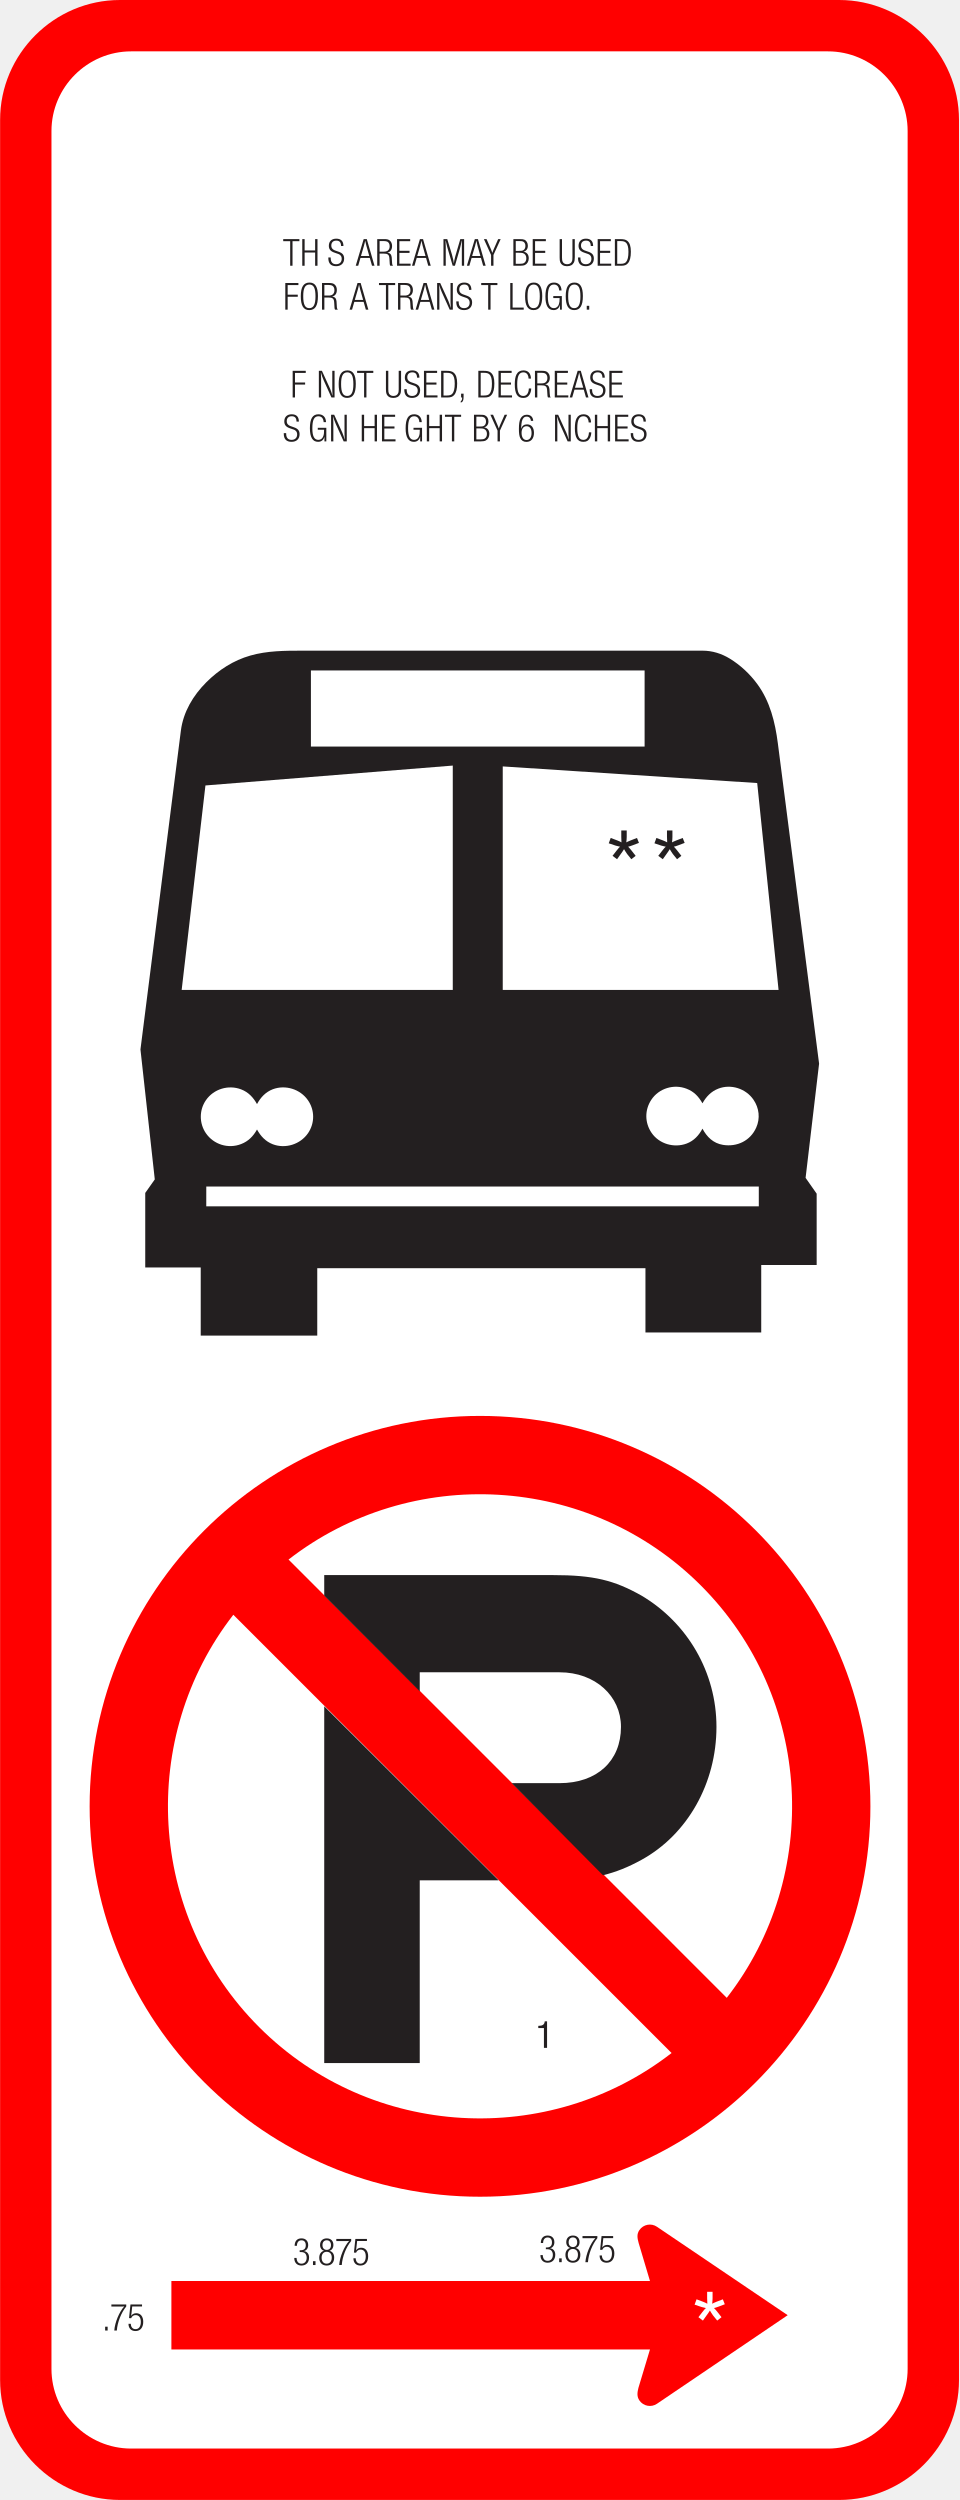
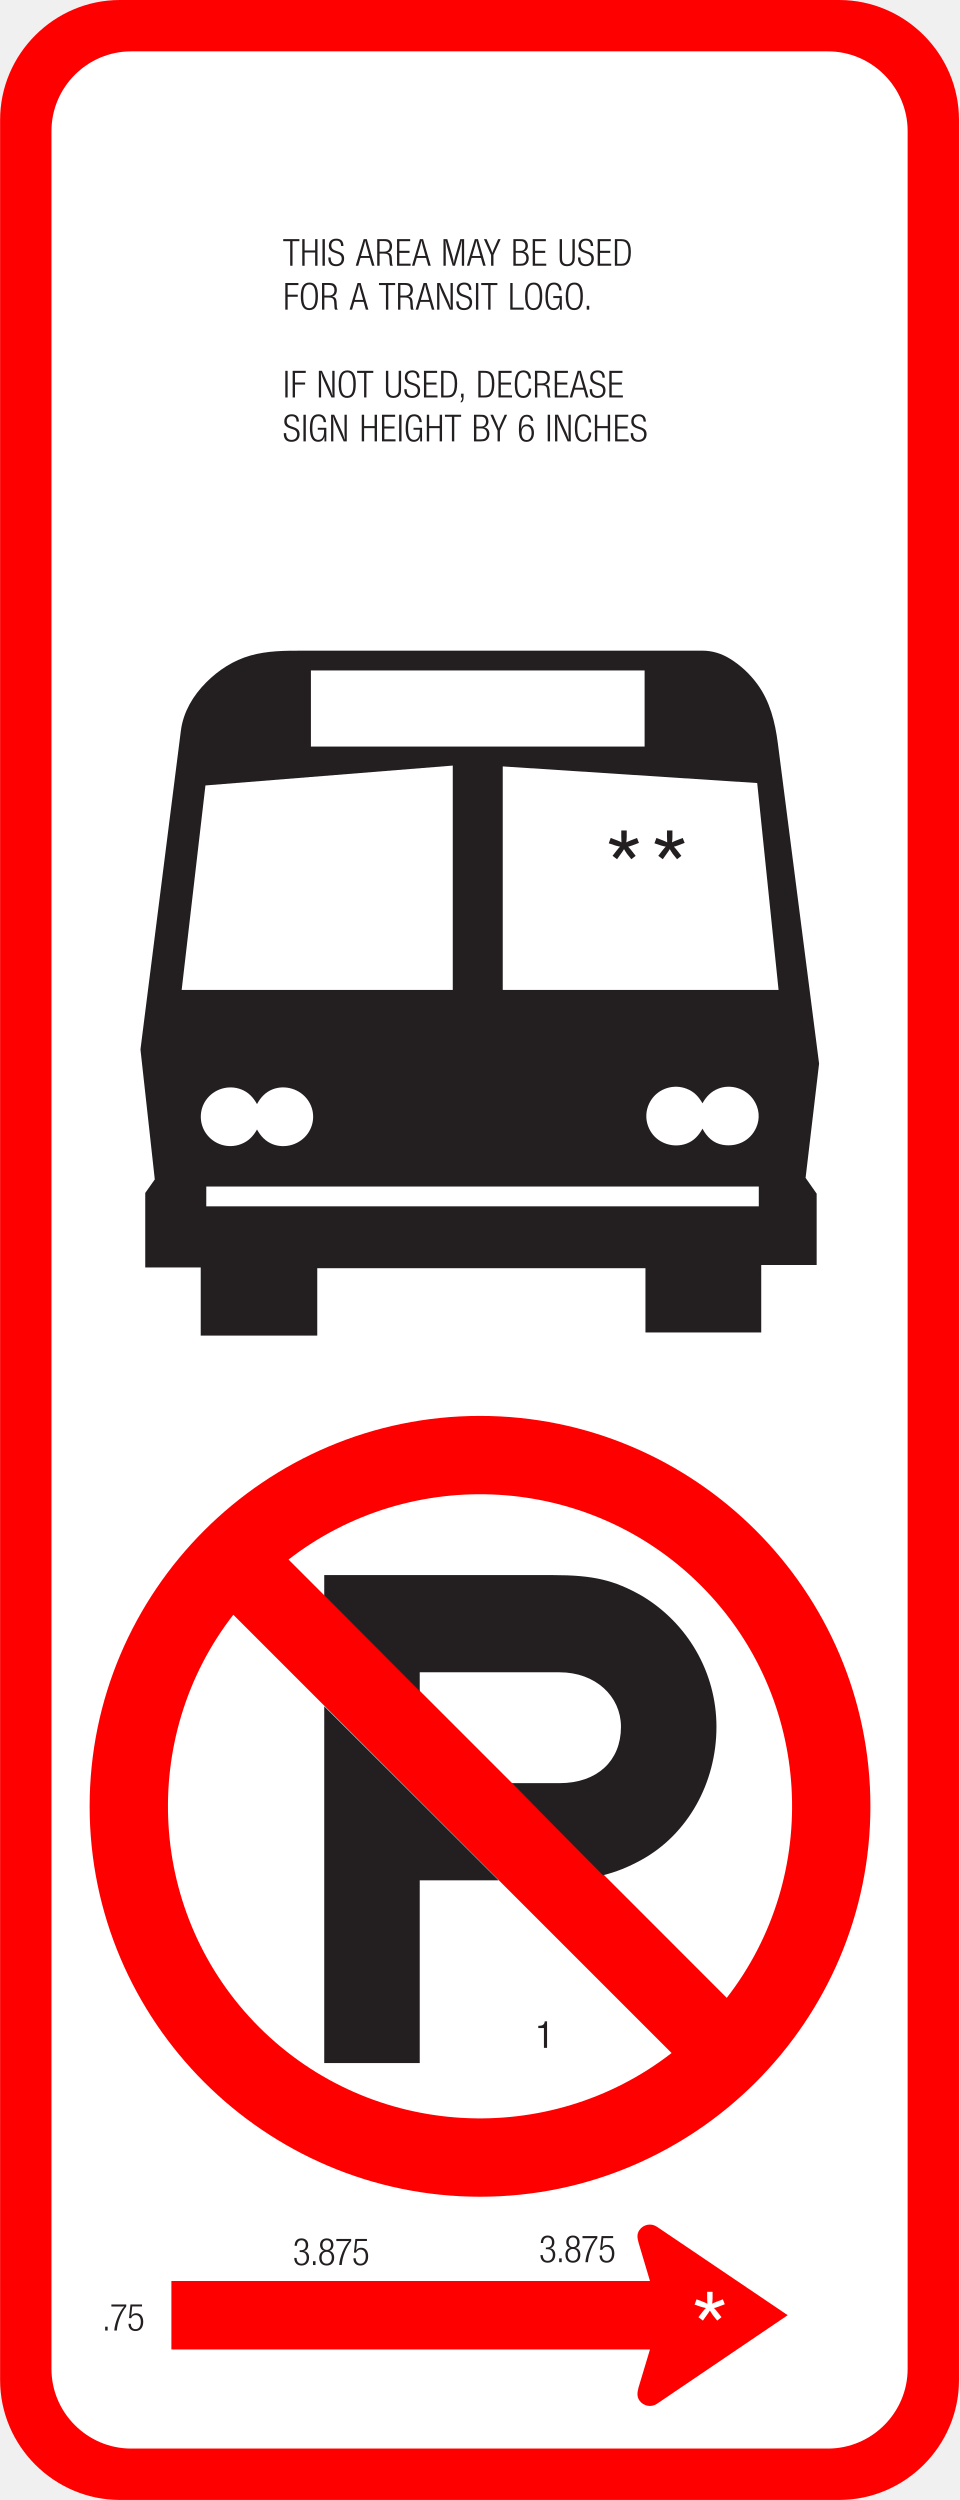
<svg xmlns="http://www.w3.org/2000/svg" version="1.1" width="14.36mm" height="37.43mm" viewBox="0 0 40.7 106.11">
  <g transform="scale(0.1)">
    <path fill="#ff0000" fill-rule="evenodd" d="M50.9 0L356.09 0C384.08 0 406.99 22.91 406.99 50.9L406.99 1010.18C406.99 1038.17 384.08 1061.08 356.09 1061.08L50.9 1061.08C22.9 1061.08 0 1038.17 0 1010.18L0 50.9C0 22.91 22.9 0 50.9 0" />
    <path fill="#ffffff" fill-rule="evenodd" d="M55.62 21.8L351.36 21.8C369.97 21.8 385.19 37.02 385.19 55.62L385.19 1005.45C385.19 1024.05 369.96 1039.27 351.36 1039.27L55.62 1039.27C37.02 1039.27 21.8 1024.06 21.8 1005.45L21.8 55.62C21.8 37.02 37.02 21.8 55.62 21.8" />
    <path fill="#ff0000" fill-rule="evenodd" d="M278.79 945.13L334.28 982.66L278.79 1020.26C276.35 1021.92 273 1021.28 271.33 1018.83C270.22 1017.2 270.42 1015.51 270.93 1013.5L275.83 997.21L72.7 997.21L72.7 968.14L275.83 968.14L271.05 952.11C270.43 949.9 270.17 948.25 271.33 946.55C273 944.1 276.35 943.46 278.79 945.13" />
    <path fill="#231f20" fill-rule="evenodd" d="M61.6 506.33L61.6 537.95L85.15 537.95L85.15 566.88L134.61 566.88L134.61 538.27L273.91 538.27L273.91 565.54L323.05 565.54L323.05 536.93L346.58 536.93L346.58 506.64L341.88 499.93L347.61 451.46L330.11 315.53C328.96 306.58 326.79 297.67 321.35 290.3C318.22 286.05 314.23 282.31 309.72 279.55C306.2 277.4 302.28 276.17 298.13 276.17L128.21 276.17C120.9 276.17 113.34 276.2 106.23 278.24C99.07 280.27 92.78 284.34 87.54 289.57C81.92 295.18 77.74 302.17 76.72 310.15L59.57 445.43L65.65 500.59L61.6 506.33" />
    <path fill="#ffffff" fill-rule="evenodd" d="M87.5 512.01L87.51 503.62L322.02 503.62L322.02 512.01L87.5 512.01" />
    <path fill="#ffffff" fill-rule="evenodd" d="M131.92 284.57H273.55V316.87H131.92Z" />
    <path fill="#ffffff" fill-rule="evenodd" d="M213.34 325.3L321.34 332.36L330.41 420.18L213.34 420.18L213.34 325.3" />
    <path fill="#ffffff" fill-rule="evenodd" d="M77.06 420.18L87.15 333.38L192.13 324.94L192.13 420.18L77.06 420.18" />
    <path fill="#ffffff" fill-rule="evenodd" d="M109.04 479.41C107.47 482.22 105.39 484.4 102.29 485.59C96.83 487.71 90.67 485.8 87.35 480.99C84.46 476.79 84.46 471.15 87.37 466.95C90.66 462.21 96.88 460.3 102.29 462.37C105.4 463.55 107.47 465.81 109.04 468.62C110.58 465.79 112.64 463.53 115.72 462.33C121.09 460.3 127.37 462.27 130.63 466.94C133.59 471.15 133.61 476.71 130.7 480.96C127.45 485.71 121.12 487.72 115.72 485.66C112.64 484.46 110.59 482.22 109.04 479.41" />
    <path fill="#ffffff" fill-rule="evenodd" d="M298.11 479.05C296.59 481.88 294.51 484.2 291.39 485.37C286.08 487.35 279.75 485.56 276.52 480.84C273.58 476.56 273.53 471.11 276.41 466.77C279.63 461.91 285.98 459.99 291.39 462.11C294.59 463.35 296.48 465.45 298.11 468.29C299.66 465.5 301.75 463.27 304.8 462.08C310.18 459.96 316.54 462.03 319.77 466.77C322.18 470.31 322.68 474.66 320.93 478.58C318.45 484.2 312.77 486.9 306.82 485.93C302.68 485.25 299.98 482.57 298.11 479.05" />
    <path fill="#ff0000" fill-rule="evenodd" d="M203.7 600.97C294.96 600.97 369.39 675.41 369.39 766.68C369.39 857.94 294.96 932.38 203.7 932.38C112.43 932.38 38 857.94 38 766.68C38 675.41 112.43 600.97 203.7 600.97" />
    <path fill="#ffffff" fill-rule="evenodd" d="M285 871.38C233.07 911.74 157.63 908.08 109.96 860.41C62.3 812.75 58.64 737.3 98.99 685.37L285 871.38" />
    <path fill="#ffffff" fill-rule="evenodd" d="M308.42 847.96C348.75 796.03 345.09 720.6 297.43 672.94C249.77 625.28 174.35 621.62 122.42 661.94L308.42 847.96" />
    <path fill="#231f20" fill-rule="evenodd" d="M255.87 795.93C261.46 794.56 266.48 792.55 272.2 789.41C291.79 778.64 304.05 756.84 304.05 732.95C304.05 709.79 291.75 688.8 272.2 677.22C260.62 670.7 251.94 668.53 234.57 668.53L137.57 668.53L137.57 677.25L178.11 717.88L178.11 709.79L237.46 709.79C252.66 709.79 263.52 719.92 263.52 732.95C263.52 747.43 253.38 756.84 237.46 756.84L217.16 756.84L255.87 795.93M211.6 798.1L178.11 798.1L178.11 875.66L137.57 875.66L137.57 724.21L211.6 798.1" />
    <path fill="#231f20" fill-rule="evenodd" d="M120.16 101.49L120.16 102.37L123.12 102.37L123.12 112.79L124.11 112.79L124.11 102.37L127.03 102.37L127.03 101.49L120.16 101.49" />
    <path fill="#231f20" fill-rule="evenodd" d="M129.25 106.3L129.25 101.49L128.25 101.49L128.25 112.8L129.25 112.8L129.25 107.18L133.71 107.18L133.71 112.8L134.71 112.8L134.71 101.49L133.71 101.49L133.71 106.3L129.25 106.3" />
+     <path fill="#231f20" fill-rule="evenodd" d="M136.83 101.49H137.84V112.79H136.83Z" />
    <path fill="#231f20" fill-rule="evenodd" d="M139.31 109.29L139.31 109.56C139.31 111.83 140.43 112.98 142.61 112.98C144.72 112.98 146.02 111.74 146.02 109.76C146.02 108.25 145.34 107.4 143.65 106.83C141.88 106.22 141.87 106.22 141.5 105.98C140.87 105.57 140.57 105.01 140.57 104.22C140.57 102.91 141.36 102.13 142.68 102.13C144.06 102.13 144.69 102.84 144.72 104.4L145.72 104.4C145.72 102.35 144.67 101.3 142.67 101.3C140.72 101.3 139.53 102.44 139.53 104.32C139.53 105.79 140.24 106.66 141.92 107.23C143.79 107.86 143.85 107.88 144.24 108.18C144.75 108.57 144.99 109.1 144.99 109.84C144.99 111.27 144.08 112.15 142.61 112.15C141.1 112.15 140.32 111.25 140.32 109.54L140.32 109.29L139.31 109.29" />
    <path fill="#231f20" fill-rule="evenodd" d="M156.69 108.66L153.16 108.66L154.45 104.27L154.52 103.96L154.72 103.2C154.86 102.64 154.91 102.45 154.96 102.15C155.13 103.01 155.18 103.22 155.45 104.28L156.69 108.66M154.31 101.49L150.94 112.8L151.99 112.8L152.94 109.49L156.91 109.49L157.85 112.8L158.91 112.8L155.64 101.49L154.31 101.49" />
    <path fill="#231f20" fill-rule="evenodd" d="M161.07 102.32L162.91 102.32C163.44 102.32 164.03 102.42 164.32 102.55C164.97 102.87 165.34 103.59 165.34 104.52C165.34 105.33 165.08 105.95 164.58 106.35C164.18 106.67 163.64 106.81 162.83 106.81L161.07 106.81L161.07 102.32M160.06 101.49L160.06 112.8L161.07 112.8L161.07 107.64L162.74 107.64C163.71 107.64 164.15 107.73 164.54 108C165.05 108.35 165.2 108.83 165.27 110.27C165.34 112.08 165.39 112.44 165.6 112.8L166.8 112.8C166.47 112.47 166.37 112.15 166.34 111.12C166.27 108.11 165.95 107.51 164.34 107.23C165.64 106.96 166.37 105.96 166.37 104.42C166.37 103.33 165.96 102.49 165.22 101.96C164.73 101.62 164.13 101.49 163.08 101.49L160.06 101.49" />
    <path fill="#231f20" fill-rule="evenodd" d="M168.48 101.49L168.48 112.79L174.22 112.79L174.22 111.91L169.47 111.91L169.47 107.34L173.78 107.34L173.78 106.45L169.47 106.45L169.47 102.37L174.05 102.37L174.05 101.49L168.48 101.49" />
    <path fill="#231f20" fill-rule="evenodd" d="M180.56 108.66L177.04 108.66L178.33 104.27L178.39 103.96L178.6 103.2C178.73 102.64 178.79 102.45 178.84 102.15C179 103.01 179.06 103.22 179.33 104.28L180.56 108.66M178.19 101.49L174.82 112.8L175.87 112.8L176.82 109.49L180.79 109.49L181.72 112.8L182.78 112.8L179.51 101.49L178.19 101.49" />
    <path fill="#231f20" fill-rule="evenodd" d="M188.18 101.49L188.18 112.79L189.15 112.79L189.15 104.71C189.15 103.93 189.11 102.72 189.06 102.15L189.13 102.15C189.38 103.25 189.59 104.08 189.72 104.62C189.79 104.83 189.84 105.05 189.91 105.32L192.09 112.79L193.05 112.79L195.22 105.27C195.66 103.57 195.81 102.96 195.98 102.15L196.05 102.15C196.01 102.76 195.98 103.72 195.98 104.22L195.98 112.79L196.95 112.79L196.95 101.49L195.32 101.49L193.18 108.83C192.86 110.05 192.62 111.25 192.59 111.8C192.52 110.98 192.3 109.96 191.76 107.98L189.79 101.49L188.18 101.49" />
    <path fill="#231f20" fill-rule="evenodd" d="M203.86 108.66L200.34 108.66L201.63 104.27L201.69 103.96L201.9 103.2C202.03 102.64 202.08 102.45 202.14 102.15C202.31 103.01 202.36 103.22 202.63 104.28L203.86 108.66M201.49 101.49L198.12 112.8L199.17 112.8L200.12 109.49L204.09 109.49L205.02 112.8L206.09 112.8L202.81 101.49L201.49 101.49" />
    <path fill="#231f20" fill-rule="evenodd" d="M205.34 101.49L208.39 108.23L208.39 112.79L209.4 112.79L209.4 108.23L212.46 101.49L211.39 101.49L209.4 106.03L209.33 106.22C209.26 106.39 209.21 106.56 209.14 106.69C209.02 106.98 208.97 107.12 208.92 107.34C208.85 107.12 208.56 106.32 208.43 106L206.47 101.49L205.34 101.49" />
    <path fill="#231f20" fill-rule="evenodd" d="M218.86 107.28L220.08 107.28C221.24 107.3 221.57 107.32 221.91 107.44C222.82 107.73 223.35 108.51 223.35 109.59C223.35 110.57 222.99 111.29 222.32 111.66C221.93 111.88 221.4 111.97 220.33 111.97L218.86 111.97L218.86 107.28M218.86 102.32L219.97 102.32C221.11 102.32 221.35 102.34 221.67 102.42C222.5 102.64 222.96 103.35 222.96 104.37C222.96 105.22 222.64 105.88 222.06 106.21C221.67 106.44 221.24 106.5 220.09 106.5L218.86 106.5L218.86 102.32M217.85 101.49L217.85 112.8L220.72 112.8C221.6 112.8 222.35 112.68 222.79 112.46C223.79 111.95 224.38 110.9 224.38 109.61C224.38 108.06 223.55 107.03 222.13 106.84C223.34 106.54 224 105.64 224 104.3C224 103.1 223.4 102.11 222.47 101.72C221.99 101.54 221.57 101.49 220.18 101.49L217.85 101.49" />
    <path fill="#231f20" fill-rule="evenodd" d="M226.06 101.49L226.06 112.79L231.81 112.79L231.81 111.91L227.06 111.91L227.06 107.34L231.37 107.34L231.37 106.45L227.06 106.45L227.06 102.37L231.64 102.37L231.64 101.49L226.06 101.49" />
    <path fill="#231f20" fill-rule="evenodd" d="M237.49 101.49L237.49 109.29C237.49 110.3 237.56 110.79 237.74 111.27C238.2 112.39 239.2 112.99 240.59 112.99C242 112.99 242.97 112.49 243.51 111.47C243.8 110.93 243.92 110.3 243.92 109.18L243.92 101.49L242.92 101.49L242.92 109.2C242.92 109.93 242.87 110.42 242.77 110.76C242.46 111.66 241.73 112.15 240.67 112.15C239.8 112.15 239.14 111.8 238.78 111.13C238.58 110.73 238.49 110.24 238.49 109.32L238.49 101.49L237.49 101.49" />
    <path fill="#231f20" fill-rule="evenodd" d="M245.29 109.29L245.29 109.56C245.29 111.83 246.41 112.98 248.6 112.98C250.7 112.98 252.01 111.74 252.01 109.76C252.01 108.25 251.33 107.4 249.63 106.83C247.87 106.22 247.85 106.22 247.48 105.98C246.85 105.57 246.55 105.01 246.55 104.22C246.55 102.91 247.35 102.13 248.67 102.13C250.04 102.13 250.67 102.84 250.7 104.4L251.7 104.4C251.7 102.35 250.65 101.3 248.65 101.3C246.7 101.3 245.52 102.44 245.52 104.32C245.52 105.79 246.22 106.66 247.9 107.23C249.77 107.86 249.84 107.88 250.23 108.18C250.73 108.57 250.97 109.1 250.97 109.84C250.97 111.27 250.06 112.15 248.6 112.15C247.09 112.15 246.31 111.25 246.31 109.54L246.31 109.29L245.29 109.29" />
    <path fill="#231f20" fill-rule="evenodd" d="M253.63 101.49L253.63 112.79L259.38 112.79L259.38 111.91L254.64 111.91L254.64 107.34L258.94 107.34L258.94 106.45L254.64 106.45L254.64 102.37L259.21 102.37L259.21 101.49L253.63 101.49" />
    <path fill="#231f20" fill-rule="evenodd" d="M261.93 102.32L263.16 102.32C264.38 102.32 265.1 102.5 265.59 102.96C266.35 103.65 266.69 104.86 266.69 106.91C266.69 109.01 266.37 110.39 265.69 111.19C265.24 111.74 264.54 111.97 263.35 111.97L261.93 111.97L261.93 102.32M260.93 101.49L260.93 112.8L263.54 112.8C265.01 112.8 265.81 112.51 266.47 111.73C267.32 110.76 267.72 109.17 267.72 106.84C267.72 104.54 267.25 103.1 266.23 102.25C265.56 101.69 264.73 101.49 263.13 101.49L260.93 101.49" />
    <path fill="#231f20" fill-rule="evenodd" d="M121.05 120.12L121.05 131.43L122.05 131.43L122.05 125.96L126.34 125.96L126.34 125.07L122.05 125.07L122.05 121L126.61 121L126.61 120.12L121.05 120.12" />
    <path fill="#231f20" fill-rule="evenodd" d="M131.24 120.77C133.09 120.77 133.86 122.24 133.86 125.78C133.86 129.26 133.05 130.79 131.2 130.79C129.44 130.79 128.66 129.24 128.66 125.75C128.66 124 128.83 122.87 129.24 122.05C129.63 121.22 130.34 120.77 131.24 120.77M131.34 119.93C128.81 119.93 127.62 121.78 127.62 125.73C127.62 129.74 128.76 131.62 131.2 131.62C133.75 131.62 134.9 129.75 134.9 125.65C134.9 121.78 133.75 119.93 131.34 119.93" />
    <path fill="#231f20" fill-rule="evenodd" d="M137.63 120.95L139.48 120.95C140 120.95 140.6 121.05 140.89 121.19C141.53 121.51 141.9 122.22 141.9 123.16C141.9 123.97 141.65 124.58 141.14 124.99C140.75 125.31 140.2 125.45 139.39 125.45L137.63 125.45L137.63 120.95M136.63 120.12L136.63 131.43L137.63 131.43L137.63 126.28L139.3 126.28C140.28 126.28 140.71 126.36 141.11 126.63C141.62 126.99 141.77 127.46 141.83 128.9C141.9 130.72 141.95 131.08 142.15 131.43L143.36 131.43C143.04 131.11 142.93 130.79 142.9 129.75C142.84 126.75 142.52 126.14 140.9 125.87C142.21 125.6 142.93 124.6 142.93 123.06C142.93 121.97 142.53 121.12 141.79 120.6C141.29 120.26 140.7 120.12 139.65 120.12L136.63 120.12" />
    <path fill="#231f20" fill-rule="evenodd" d="M154.08 127.29L150.55 127.29L151.84 122.9L151.91 122.6L152.11 121.83C152.25 121.28 152.3 121.09 152.35 120.78C152.52 121.65 152.57 121.85 152.84 122.92L154.08 127.29M151.7 120.12L148.33 131.43L149.38 131.43L150.33 128.13L154.3 128.13L155.23 131.43L156.3 131.43L153.03 120.12L151.7 120.12" />
    <path fill="#231f20" fill-rule="evenodd" d="M160.81 120.12L160.81 121L163.76 121L163.76 131.43L164.76 131.43L164.76 121L167.68 121L167.68 120.12L160.81 120.12" />
    <path fill="#231f20" fill-rule="evenodd" d="M169.9 120.95L171.75 120.95C172.28 120.95 172.87 121.05 173.16 121.19C173.8 121.51 174.17 122.22 174.17 123.16C174.17 123.97 173.92 124.58 173.41 124.99C173.02 125.31 172.48 125.45 171.67 125.45L169.9 125.45L169.9 120.95M168.9 120.12L168.9 131.43L169.9 131.43L169.9 126.28L171.58 126.28C172.54 126.28 172.98 126.36 173.38 126.63C173.89 126.99 174.04 127.46 174.11 128.9C174.17 130.72 174.22 131.08 174.43 131.43L175.63 131.43C175.31 131.11 175.21 130.79 175.18 129.75C175.1 126.75 174.78 126.14 173.17 125.87C174.48 125.6 175.21 124.6 175.21 123.06C175.21 121.97 174.8 121.12 174.06 120.6C173.56 120.26 172.97 120.12 171.91 120.12L168.9 120.12" />
    <path fill="#231f20" fill-rule="evenodd" d="M182.11 127.29L178.58 127.29L179.87 122.9L179.94 122.6L180.14 121.83C180.28 121.28 180.33 121.09 180.38 120.78C180.55 121.65 180.6 121.85 180.87 122.92L182.11 127.29M179.73 120.12L176.36 131.43L177.42 131.43L178.36 128.13L182.33 128.13L183.26 131.43L184.33 131.43L181.06 120.12L179.73 120.12" />
    <path fill="#231f20" fill-rule="evenodd" d="M185.49 120.12L185.49 131.43L186.45 131.43L186.45 123.38C186.45 122.55 186.42 121.75 186.35 120.9L186.38 120.9C186.62 121.87 186.99 122.9 187.52 124.11L190.83 131.43L192.15 131.43L192.15 120.12L191.18 120.12L191.18 128.14C191.18 128.92 191.23 130.12 191.28 130.63L191.23 130.63C190.96 129.57 190.76 129.01 190.25 127.7L186.79 120.12L185.49 120.12" />
    <path fill="#231f20" fill-rule="evenodd" d="M193.62 127.92L193.62 128.19C193.62 130.47 194.74 131.62 196.93 131.62C199.03 131.62 200.34 130.38 200.34 128.4C200.34 126.89 199.66 126.04 197.96 125.46C196.2 124.85 196.18 124.85 195.81 124.61C195.19 124.21 194.88 123.65 194.88 122.85C194.88 121.55 195.67 120.77 197 120.77C198.37 120.77 199 121.48 199.03 123.04L200.03 123.04C200.03 120.98 198.98 119.93 196.98 119.93C195.03 119.93 193.84 121.07 193.84 122.95C193.84 124.43 194.56 125.29 196.24 125.87C198.1 126.5 198.17 126.51 198.56 126.82C199.06 127.21 199.3 127.74 199.3 128.48C199.3 129.91 198.39 130.79 196.93 130.79C195.42 130.79 194.64 129.89 194.64 128.18L194.64 127.92L193.62 127.92" />
+     <path fill="#231f20" fill-rule="evenodd" d="M201.97 120.12H202.96V131.43H201.97Z" />
    <path fill="#231f20" fill-rule="evenodd" d="M204.2 120.12L204.2 121L207.16 121L207.16 131.43L208.16 131.43L208.16 121L211.07 121L211.07 120.12L204.2 120.12" />
    <path fill="#231f20" fill-rule="evenodd" d="M216.53 120.12L216.53 131.43L222.24 131.43L222.24 130.55L217.53 130.55L217.53 120.12L216.53 120.12" />
    <path fill="#231f20" fill-rule="evenodd" d="M226.44 120.77C228.28 120.77 229.06 122.24 229.06 125.78C229.06 129.26 228.25 130.79 226.4 130.79C224.64 130.79 223.86 129.24 223.86 125.75C223.86 124 224.03 122.87 224.44 122.05C224.82 121.22 225.54 120.77 226.44 120.77M226.54 119.93C224.01 119.93 222.82 121.78 222.82 125.73C222.82 129.74 223.96 131.62 226.4 131.62C228.94 131.62 230.1 129.75 230.1 125.65C230.1 121.78 228.94 119.93 226.54 119.93" />
    <path fill="#231f20" fill-rule="evenodd" d="M234.79 125.67L234.79 126.5L237.48 126.5C237.48 127.77 237.4 128.43 237.17 129.14C236.83 130.18 236.05 130.79 235.07 130.79C233.3 130.79 232.49 129.24 232.49 125.94C232.49 122.29 233.25 120.77 235.08 120.77C236.41 120.77 237.2 121.66 237.28 123.28L238.3 123.28C238.22 121.16 237.04 119.93 235.08 119.93C232.59 119.93 231.45 121.8 231.45 125.87C231.45 129.7 232.61 131.62 234.93 131.62C236.32 131.62 237.27 130.84 237.66 129.36L237.65 129.5C237.63 130.13 237.63 130.13 237.63 130.6L237.63 131.43L238.42 131.43L238.42 125.67L234.79 125.67" />
    <path fill="#231f20" fill-rule="evenodd" d="M243.68 120.77C245.53 120.77 246.31 122.24 246.31 125.78C246.31 129.26 245.49 130.79 243.65 130.79C241.89 130.79 241.11 129.24 241.11 125.75C241.11 124 241.28 122.87 241.68 122.05C242.07 121.22 242.78 120.77 243.68 120.77M243.78 119.93C241.26 119.93 240.07 121.78 240.07 125.73C240.07 129.74 241.2 131.62 243.65 131.62C246.19 131.62 247.35 129.75 247.35 125.65C247.35 121.78 246.19 119.93 243.78 119.93" />
    <path fill="#231f20" fill-rule="evenodd" d="M248.99 129.8H250.05V131.43H248.99Z" />
+     <path fill="#231f20" fill-rule="evenodd" d="M121.05 157.39H122.04V168.7H121.05Z" />
    <path fill="#231f20" fill-rule="evenodd" d="M124.17 157.39L124.17 168.7L125.16 168.7L125.16 163.23L129.46 163.23L129.46 162.35L125.16 162.35L125.16 158.28L129.73 158.28L129.73 157.39L124.17 157.39" />
    <path fill="#231f20" fill-rule="evenodd" d="M135.29 157.39L135.29 168.7L136.25 168.7L136.25 160.65C136.25 159.82 136.22 159.02 136.15 158.17L136.19 158.17C136.42 159.14 136.8 160.17 137.32 161.38L140.63 168.7L141.96 168.7L141.96 157.39L140.99 157.39L140.99 165.42C140.99 166.2 141.04 167.4 141.09 167.91L141.04 167.91C140.77 166.84 140.56 166.28 140.05 164.97L136.59 157.39L135.29 157.39" />
    <path fill="#231f20" fill-rule="evenodd" d="M147.31 158.04C149.16 158.04 149.94 159.51 149.94 163.06C149.94 166.53 149.13 168.06 147.28 168.06C145.51 168.06 144.73 166.52 144.73 163.02C144.73 161.28 144.9 160.14 145.31 159.33C145.7 158.5 146.41 158.04 147.31 158.04M147.42 157.21C144.88 157.21 143.7 159.06 143.7 163.01C143.7 167.01 144.84 168.89 147.28 168.89C149.82 168.89 150.97 167.02 150.97 162.92C150.97 159.06 149.82 157.21 147.42 157.21" />
    <path fill="#231f20" fill-rule="evenodd" d="M151.53 157.39L151.53 158.28L154.49 158.28L154.49 168.7L155.48 168.7L155.48 158.28L158.4 158.28L158.4 157.39L151.53 157.39" />
    <path fill="#231f20" fill-rule="evenodd" d="M163.76 157.39L163.76 165.19C163.76 166.21 163.83 166.7 164.01 167.18C164.47 168.3 165.47 168.9 166.86 168.9C168.27 168.9 169.24 168.4 169.78 167.38C170.07 166.84 170.19 166.21 170.19 165.09L170.19 157.39L169.18 157.39L169.18 165.11C169.18 165.84 169.14 166.33 169.03 166.67C168.73 167.57 168 168.06 166.93 168.06C166.07 168.06 165.41 167.7 165.05 167.04C164.85 166.64 164.76 166.14 164.76 165.23L164.76 157.39L163.76 157.39" />
    <path fill="#231f20" fill-rule="evenodd" d="M171.56 165.19L171.56 165.47C171.56 167.74 172.68 168.89 174.87 168.89C176.97 168.89 178.27 167.65 178.27 165.67C178.27 164.16 177.6 163.31 175.9 162.74C174.14 162.13 174.12 162.13 173.75 161.89C173.12 161.48 172.82 160.92 172.82 160.12C172.82 158.82 173.62 158.04 174.94 158.04C176.31 158.04 176.94 158.75 176.97 160.31L177.97 160.31C177.97 158.26 176.92 157.21 174.92 157.21C172.97 157.21 171.78 158.34 171.78 160.23C171.78 161.7 172.49 162.57 174.17 163.14C176.04 163.77 176.1 163.79 176.5 164.09C177 164.48 177.25 165.01 177.25 165.75C177.25 167.18 176.33 168.06 174.87 168.06C173.36 168.06 172.58 167.16 172.58 165.45L172.58 165.19L171.56 165.19" />
    <path fill="#231f20" fill-rule="evenodd" d="M179.9 157.39L179.9 168.7L185.65 168.7L185.65 167.82L180.91 167.82L180.91 163.24L185.21 163.24L185.21 162.36L180.91 162.36L180.91 158.28L185.48 158.28L185.48 157.39L179.9 157.39" />
    <path fill="#231f20" fill-rule="evenodd" d="M188.2 158.23L189.43 158.23C190.65 158.23 191.37 158.41 191.86 158.87C192.62 159.56 192.96 160.77 192.96 162.82C192.96 164.92 192.64 166.3 191.96 167.09C191.5 167.65 190.81 167.87 189.62 167.87L188.2 167.87L188.2 158.23M187.19 157.39L187.19 168.71L189.8 168.71C191.28 168.71 192.08 168.42 192.74 167.64C193.59 166.67 193.99 165.08 193.99 162.75C193.99 160.45 193.52 159.01 192.5 158.16C191.83 157.6 190.99 157.39 189.4 157.39L187.19 157.39" />
    <path fill="#231f20" fill-rule="evenodd" d="M195.66 167.08L195.66 168.7L196.11 168.7C196.11 169.64 195.98 170 195.52 170.27L195.52 170.93C196.47 170.51 196.72 169.96 196.72 168.36L196.72 167.08L195.66 167.08" />
    <path fill="#231f20" fill-rule="evenodd" d="M203.98 158.23L205.22 158.23C206.44 158.23 207.16 158.41 207.64 158.87C208.41 159.56 208.75 160.77 208.75 162.82C208.75 164.92 208.42 166.3 207.75 167.09C207.29 167.65 206.59 167.87 205.41 167.87L203.98 167.87L203.98 158.23M202.98 157.39L202.98 168.71L205.59 168.71C207.07 168.71 207.87 168.42 208.53 167.64C209.38 166.67 209.78 165.08 209.78 162.75C209.78 160.45 209.31 159.01 208.29 158.16C207.61 157.6 206.78 157.39 205.19 157.39L202.98 157.39" />
    <path fill="#231f20" fill-rule="evenodd" d="M211.53 157.39L211.53 168.7L217.28 168.7L217.28 167.82L212.53 167.82L212.53 163.24L216.84 163.24L216.84 162.36L212.53 162.36L212.53 158.28L217.11 158.28L217.11 157.39L211.53 157.39" />
    <path fill="#231f20" fill-rule="evenodd" d="M224.42 164.87C224.33 166.91 223.48 168.06 222.06 168.06C220.28 168.06 219.48 166.55 219.48 163.14C219.48 159.58 220.26 158.04 222.08 158.04C222.91 158.04 223.52 158.38 223.89 159.02C224.15 159.5 224.3 160.09 224.31 160.68L225.32 160.68C225.25 158.45 224.09 157.21 222.09 157.21C220.77 157.21 219.74 157.82 219.18 158.92C218.68 159.89 218.45 161.23 218.45 163.12C218.45 167.11 219.55 168.9 222.04 168.9C223.33 168.9 224.13 168.47 224.74 167.43C225.18 166.7 225.42 165.8 225.42 164.87L224.42 164.87" />
    <path fill="#231f20" fill-rule="evenodd" d="M228.01 158.23L229.86 158.23C230.39 158.23 230.98 158.33 231.27 158.46C231.91 158.78 232.29 159.5 232.29 160.43C232.29 161.24 232.03 161.85 231.52 162.26C231.13 162.58 230.59 162.72 229.77 162.72L228.01 162.72L228.01 158.23M227.01 157.39L227.01 168.71L228.01 168.71L228.01 163.55L229.69 163.55C230.66 163.55 231.1 163.64 231.49 163.91C232 164.26 232.15 164.74 232.21 166.18C232.29 167.99 232.34 168.35 232.54 168.71L233.74 168.71C233.42 168.38 233.32 168.06 233.28 167.03C233.22 164.02 232.9 163.41 231.28 163.14C232.59 162.87 233.32 161.87 233.32 160.33C233.32 159.24 232.91 158.4 232.17 157.87C231.68 157.53 231.08 157.39 230.03 157.39L227.01 157.39" />
    <path fill="#231f20" fill-rule="evenodd" d="M235.42 157.39L235.42 168.7L241.17 168.7L241.17 167.82L236.42 167.82L236.42 163.24L240.73 163.24L240.73 162.36L236.42 162.36L236.42 158.28L241 158.28L241 157.39L235.42 157.39" />
    <path fill="#231f20" fill-rule="evenodd" d="M247.51 164.57L243.99 164.57L245.27 160.18L245.34 159.87L245.55 159.11C245.68 158.55 245.73 158.36 245.78 158.06C245.95 158.92 246 159.12 246.27 160.19L247.51 164.57M245.14 157.39L241.76 168.71L242.82 168.71L243.77 165.4L247.74 165.4L248.67 168.71L249.73 168.71L246.46 157.39L245.14 157.39" />
    <path fill="#231f20" fill-rule="evenodd" d="M250.24 165.19L250.24 165.47C250.24 167.74 251.36 168.89 253.55 168.89C255.65 168.89 256.95 167.65 256.95 165.67C256.95 164.16 256.28 163.31 254.59 162.74C252.82 162.13 252.8 162.13 252.43 161.89C251.8 161.48 251.5 160.92 251.5 160.12C251.5 158.82 252.3 158.04 253.62 158.04C254.99 158.04 255.62 158.75 255.65 160.31L256.65 160.31C256.65 158.26 255.6 157.21 253.6 157.21C251.65 157.21 250.47 158.34 250.47 160.23C250.47 161.7 251.17 162.57 252.85 163.14C254.72 163.77 254.79 163.79 255.18 164.09C255.68 164.48 255.93 165.01 255.93 165.75C255.93 167.18 255.01 168.06 253.55 168.06C252.04 168.06 251.26 167.16 251.26 165.45L251.26 165.19L250.24 165.19" />
    <path fill="#231f20" fill-rule="evenodd" d="M258.58 157.39L258.58 168.7L264.33 168.7L264.33 167.82L259.59 167.82L259.59 163.24L263.89 163.24L263.89 162.36L259.59 162.36L259.59 158.28L264.16 158.28L264.16 157.39L258.58 157.39" />
    <path fill="#231f20" fill-rule="evenodd" d="M120.4 183.83L120.4 184.1C120.4 186.37 121.52 187.53 123.71 187.53C125.81 187.53 127.11 186.29 127.11 184.3C127.11 182.8 126.44 181.95 124.74 181.37C122.98 180.76 122.96 180.76 122.59 180.52C121.96 180.12 121.66 179.56 121.66 178.76C121.66 177.45 122.45 176.67 123.78 176.67C125.15 176.67 125.77 177.39 125.81 178.95L126.81 178.95C126.81 176.89 125.76 175.84 123.76 175.84C121.81 175.84 120.62 176.98 120.62 178.86C120.62 180.34 121.33 181.2 123.01 181.78C124.88 182.4 124.95 182.42 125.33 182.73C125.84 183.12 126.08 183.64 126.08 184.39C126.08 185.81 125.16 186.7 123.71 186.7C122.2 186.7 121.42 185.8 121.42 184.08L121.42 183.83L120.4 183.83" />
+     <path fill="#231f20" fill-rule="evenodd" d="M128.75 176.03H129.75V187.34H128.75Z" />
    <path fill="#231f20" fill-rule="evenodd" d="M134.83 181.57L134.83 182.41L137.51 182.41C137.51 183.68 137.44 184.34 137.2 185.05C136.86 186.09 136.08 186.7 135.1 186.7C133.34 186.7 132.53 185.15 132.53 181.85C132.53 178.2 133.29 176.68 135.12 176.68C136.44 176.68 137.24 177.57 137.32 179.18L138.34 179.18C138.26 177.06 137.07 175.84 135.12 175.84C132.63 175.84 131.49 177.71 131.49 181.78C131.49 185.61 132.65 187.53 134.97 187.53C136.36 187.53 137.31 186.75 137.7 185.27L137.68 185.41C137.66 186.04 137.66 186.04 137.66 186.51L137.66 187.34L138.46 187.34L138.46 181.57L134.83 181.57" />
    <path fill="#231f20" fill-rule="evenodd" d="M140.48 176.03L140.48 187.34L141.44 187.34L141.44 179.29C141.44 178.46 141.41 177.66 141.34 176.81L141.38 176.81C141.61 177.78 141.99 178.81 142.51 180.02L145.82 187.34L147.14 187.34L147.14 176.03L146.18 176.03L146.18 184.05C146.18 184.83 146.23 186.03 146.28 186.54L146.23 186.54C145.95 185.48 145.75 184.91 145.24 183.61L141.79 176.03L140.48 176.03" />
    <path fill="#231f20" fill-rule="evenodd" d="M154.5 180.85L154.5 176.03L153.5 176.03L153.5 187.34L154.5 187.34L154.5 181.73L158.96 181.73L158.96 187.34L159.96 187.34L159.96 176.03L158.96 176.03L158.96 180.85L154.5 180.85" />
    <path fill="#231f20" fill-rule="evenodd" d="M162.08 176.03L162.08 187.34L167.83 187.34L167.83 186.46L163.08 186.46L163.08 181.88L167.39 181.88L167.39 181L163.08 181L163.08 176.91L167.66 176.91L167.66 176.03L162.08 176.03" />
+     <path fill="#231f20" fill-rule="evenodd" d="M169.37 176.03H170.37V187.34H169.37Z" />
    <path fill="#231f20" fill-rule="evenodd" d="M175.46 181.57L175.46 182.41L178.14 182.41C178.14 183.68 178.07 184.34 177.83 185.05C177.49 186.09 176.71 186.7 175.73 186.7C173.97 186.7 173.16 185.15 173.16 181.85C173.16 178.2 173.92 176.68 175.75 176.68C177.07 176.68 177.87 177.57 177.95 179.18L178.97 179.18C178.89 177.06 177.7 175.84 175.75 175.84C173.25 175.84 172.12 177.71 172.12 181.78C172.12 185.61 173.28 187.53 175.6 187.53C176.99 187.53 177.94 186.75 178.33 185.27L178.31 185.41C178.29 186.04 178.29 186.04 178.29 186.51L178.29 187.34L179.09 187.34L179.09 181.57L175.46 181.57" />
    <path fill="#231f20" fill-rule="evenodd" d="M182.11 180.85L182.11 176.03L181.11 176.03L181.11 187.34L182.11 187.34L182.11 181.73L186.57 181.73L186.57 187.34L187.57 187.34L187.57 176.03L186.57 176.03L186.57 180.85L182.11 180.85" />
    <path fill="#231f20" fill-rule="evenodd" d="M188.81 176.03L188.81 176.91L191.76 176.91L191.76 187.34L192.76 187.34L192.76 176.91L195.67 176.91L195.67 176.03L188.81 176.03" />
    <path fill="#231f20" fill-rule="evenodd" d="M202.14 181.83L203.36 181.83C204.52 181.85 204.85 181.86 205.19 181.98C206.1 182.27 206.63 183.05 206.63 184.14C206.63 185.12 206.27 185.83 205.6 186.21C205.21 186.42 204.68 186.51 203.61 186.51L202.14 186.51L202.14 181.83M202.14 176.86L203.25 176.86C204.39 176.86 204.63 176.88 204.95 176.96C205.78 177.18 206.24 177.89 206.24 178.91C206.24 179.76 205.92 180.42 205.34 180.76C204.95 180.98 204.52 181.05 203.37 181.05L202.14 181.05L202.14 176.86M201.13 176.03L201.13 187.34L204 187.34C204.88 187.34 205.63 187.22 206.07 187C207.07 186.49 207.66 185.44 207.66 184.15C207.66 182.61 206.83 181.58 205.41 181.39C206.61 181.08 207.27 180.18 207.27 178.84C207.27 177.64 206.68 176.66 205.75 176.27C205.27 176.08 204.85 176.03 203.46 176.03L201.13 176.03" />
    <path fill="#231f20" fill-rule="evenodd" d="M208.09 176.03L211.14 182.78L211.14 187.34L212.14 187.34L212.14 182.78L215.21 176.03L214.14 176.03L212.14 180.57L212.07 180.76C212.01 180.93 211.95 181.1 211.89 181.24C211.77 181.52 211.72 181.66 211.67 181.88C211.6 181.66 211.31 180.86 211.17 180.54L209.22 176.03L208.09 176.03" />
    <path fill="#231f20" fill-rule="evenodd" d="M223.4 180.91C224.8 180.91 225.57 181.95 225.57 183.8C225.57 185.63 224.76 186.76 223.43 186.76C222.13 186.76 221.33 185.61 221.33 183.7C221.33 181.98 222.13 180.91 223.4 180.91M226.27 178.64C226.18 177 225.18 176.03 223.55 176.03C222.32 176.03 221.43 176.59 220.85 177.74C220.4 178.68 220.2 180 220.2 182.1C220.2 183.88 220.36 185.07 220.74 185.87C221.26 186.98 222.14 187.56 223.37 187.56C225.38 187.56 226.59 186.12 226.59 183.71C226.59 181.47 225.48 180.12 223.65 180.12C222.38 180.12 221.6 180.71 221.13 181.98C221.23 180.17 221.31 179.46 221.46 178.81C221.8 177.47 222.47 176.83 223.5 176.83C224.56 176.83 225.23 177.51 225.28 178.64L226.27 178.64" />
+     <path fill="#231f20" fill-rule="evenodd" d="M232.42 176.03H233.42V187.34H232.42Z" />
    <path fill="#231f20" fill-rule="evenodd" d="M235.54 176.03L235.54 187.34L236.51 187.34L236.51 179.29C236.51 178.46 236.47 177.66 236.4 176.81L236.44 176.81C236.68 177.78 237.05 178.81 237.58 180.02L240.88 187.34L242.21 187.34L242.21 176.03L241.24 176.03L241.24 184.05C241.24 184.83 241.29 186.03 241.34 186.54L241.29 186.54C241.02 185.48 240.82 184.91 240.31 183.61L236.85 176.03L235.54 176.03" />
    <path fill="#231f20" fill-rule="evenodd" d="M249.92 183.51C249.84 185.54 248.99 186.7 247.56 186.7C245.78 186.7 244.98 185.19 244.98 181.78C244.98 178.22 245.76 176.67 247.58 176.67C248.41 176.67 249.02 177.01 249.39 177.66C249.65 178.13 249.8 178.73 249.82 179.32L250.82 179.32C250.75 177.08 249.6 175.84 247.6 175.84C246.28 175.84 245.24 176.45 244.68 177.56C244.19 178.52 243.95 179.86 243.95 181.76C243.95 185.75 245.06 187.53 247.55 187.53C248.84 187.53 249.63 187.1 250.24 186.07C250.68 185.34 250.92 184.44 250.92 183.51L249.92 183.51" />
    <path fill="#231f20" fill-rule="evenodd" d="M253.45 180.85L253.45 176.03L252.45 176.03L252.45 187.34L253.45 187.34L253.45 181.73L257.91 181.73L257.91 187.34L258.91 187.34L258.91 176.03L257.91 176.03L257.91 180.85L253.45 180.85" />
    <path fill="#231f20" fill-rule="evenodd" d="M261.03 176.03L261.03 187.34L266.77 187.34L266.77 186.46L262.03 186.46L262.03 181.88L266.33 181.88L266.33 181L262.03 181L262.03 176.91L266.61 176.91L266.61 176.03L261.03 176.03" />
    <path fill="#231f20" fill-rule="evenodd" d="M267.67 183.83L267.67 184.1C267.67 186.37 268.8 187.53 270.98 187.53C273.09 187.53 274.39 186.29 274.39 184.3C274.39 182.8 273.71 181.95 272.02 181.37C270.25 180.76 270.24 180.76 269.86 180.52C269.23 180.12 268.93 179.56 268.93 178.76C268.93 177.45 269.73 176.67 271.05 176.67C272.42 176.67 273.05 177.39 273.09 178.95L274.08 178.95C274.08 176.89 273.03 175.84 271.03 175.84C269.08 175.84 267.9 176.98 267.9 178.86C267.9 180.34 268.61 181.2 270.28 181.78C272.15 182.4 272.22 182.42 272.61 182.73C273.12 183.12 273.35 183.64 273.35 184.39C273.35 185.81 272.44 186.7 270.98 186.7C269.47 186.7 268.69 185.8 268.69 184.08L268.69 183.83L267.67 183.83" />
    <path fill="#231f20" fill-rule="evenodd" d="M124.85 958.35C124.83 960.33 126.01 961.59 127.88 961.59C129.9 961.59 131.14 960.28 131.14 958.18C131.14 956.64 130.31 955.62 128.9 955.45C130.06 955.23 130.76 954.26 130.76 952.89C130.76 951.14 129.68 950.05 127.91 950.05C126.08 950.05 125.03 951.19 125.01 953.21L125.98 953.21C125.98 951.75 126.71 950.87 127.9 950.87C129.07 950.87 129.74 951.63 129.74 952.96C129.74 954.43 129.03 955.11 127.47 955.11L127.27 955.11L127.15 955.11L127.15 955.87C127.35 955.86 127.47 955.86 127.62 955.86C128.32 955.86 128.8 955.96 129.13 956.16C129.76 956.55 130.12 957.29 130.12 958.25C130.12 959.81 129.27 960.79 127.91 960.79C126.62 960.79 125.9 959.94 125.83 958.35L124.85 958.35" />
    <path fill="#231f20" fill-rule="evenodd" d="M132.8 959.74H133.87V961.37H132.8Z" />
    <path fill="#231f20" fill-rule="evenodd" d="M138.58 955.75C139.97 955.75 140.77 956.65 140.77 958.21C140.77 959.82 139.95 960.79 138.6 960.79C137.26 960.79 136.46 959.82 136.46 958.23C136.46 956.72 137.28 955.75 138.58 955.75M138.62 950.86C139.76 950.86 140.44 951.62 140.44 952.94C140.44 954.18 139.76 954.94 138.63 954.94C137.51 954.94 136.82 954.16 136.82 952.9C136.82 951.64 137.51 950.86 138.62 950.86M137.53 955.31C136.22 955.62 135.45 956.72 135.45 958.28C135.45 960.31 136.66 961.59 138.62 961.59C140.58 961.59 141.79 960.31 141.79 958.24C141.79 956.65 141.07 955.63 139.75 955.33C140.78 955.1 141.46 954.11 141.46 952.84C141.46 951.12 140.38 950.06 138.63 950.06C136.9 950.06 135.8 951.16 135.8 952.87C135.8 954.11 136.51 955.11 137.53 955.31" />
    <path fill="#231f20" fill-rule="evenodd" d="M142.7 950.29L142.7 951.19L147.21 951.19C147.65 951.19 147.99 951.17 148.14 951.14C146.03 953.46 144.17 957.94 143.92 961.37L145.01 961.37C145.28 957.81 146.85 953.8 149.01 951.16L149.01 950.29L142.7 950.29" />
    <path fill="#231f20" fill-rule="evenodd" d="M149.96 958.5C149.94 960.41 151.08 961.59 152.92 961.59C154.98 961.59 156.22 960.11 156.22 957.67C156.22 955.43 155.08 954.02 153.24 954.02C152.31 954.02 151.54 954.43 151.06 955.16C151.09 954.96 151.14 954.57 151.23 953.97L151.54 951.16L155.7 951.16L155.7 950.29L150.79 950.29L150.18 956.09L151.08 956.14C151.43 955.28 152.08 954.82 152.99 954.82C154.4 954.82 155.2 955.87 155.2 957.7C155.2 959.64 154.37 960.79 152.96 960.79C151.72 960.79 150.96 959.92 150.94 958.5L149.96 958.5" />
    <path fill="#231f20" fill-rule="evenodd" d="M229.34 957.15C229.32 959.13 230.51 960.39 232.37 960.39C234.39 960.39 235.63 959.08 235.63 956.98C235.63 955.43 234.8 954.42 233.39 954.25C234.55 954.03 235.25 953.06 235.25 951.69C235.25 949.94 234.17 948.85 232.4 948.85C230.57 948.85 229.52 949.99 229.5 952.01L230.47 952.01C230.47 950.55 231.2 949.67 232.39 949.67C233.56 949.67 234.23 950.43 234.23 951.75C234.23 953.23 233.53 953.91 231.96 953.91L231.76 953.91L231.64 953.91L231.64 954.67C231.84 954.65 231.96 954.65 232.11 954.65C232.81 954.65 233.29 954.76 233.63 954.96C234.25 955.35 234.61 956.09 234.61 957.04C234.61 958.61 233.76 959.59 232.4 959.59C231.12 959.59 230.39 958.74 230.32 957.15L229.34 957.15" />
    <path fill="#231f20" fill-rule="evenodd" d="M237.29 958.54H238.36V960.16H237.29Z" />
    <path fill="#231f20" fill-rule="evenodd" d="M243.07 954.55C244.46 954.55 245.26 955.45 245.26 957.01C245.26 958.62 244.45 959.59 243.09 959.59C241.75 959.59 240.95 958.62 240.95 957.03C240.95 955.52 241.77 954.55 243.07 954.55M243.11 949.65C244.25 949.65 244.94 950.42 244.94 951.74C244.94 952.98 244.25 953.74 243.12 953.74C242 953.74 241.31 952.96 241.31 951.7C241.31 950.43 242 949.65 243.11 949.65M242.02 954.11C240.71 954.42 239.94 955.52 239.94 957.08C239.94 959.12 241.16 960.39 243.11 960.39C245.07 960.39 246.28 959.12 246.28 957.04C246.28 955.45 245.56 954.43 244.24 954.13C245.27 953.89 245.95 952.91 245.95 951.64C245.95 949.92 244.87 948.85 243.12 948.85C241.39 948.85 240.29 949.96 240.29 951.67C240.29 952.91 241 953.91 242.02 954.11" />
    <path fill="#231f20" fill-rule="evenodd" d="M247.19 949.09L247.19 949.99L251.7 949.99C252.14 949.99 252.48 949.97 252.64 949.94C250.52 952.26 248.67 956.74 248.41 960.17L249.5 960.17C249.77 956.61 251.35 952.6 253.5 949.96L253.5 949.09L247.19 949.09" />
    <path fill="#231f20" fill-rule="evenodd" d="M254.45 957.3C254.43 959.22 255.57 960.39 257.41 960.39C259.47 960.39 260.71 958.91 260.71 956.47C260.71 954.23 259.57 952.82 257.73 952.82C256.81 952.82 256.03 953.23 255.55 953.96C255.58 953.76 255.63 953.37 255.72 952.77L256.03 949.96L260.2 949.96L260.2 949.09L255.28 949.09L254.67 954.89L255.57 954.94C255.92 954.08 256.57 953.62 257.49 953.62C258.89 953.62 259.69 954.67 259.69 956.5C259.69 958.44 258.86 959.59 257.45 959.59C256.21 959.59 255.45 958.73 255.43 957.3L254.45 957.3" />
    <path fill="#231f20" fill-rule="evenodd" d="M44.58 987.54H45.64V989.17H44.58Z" />
    <path fill="#231f20" fill-rule="evenodd" d="M47.23 978.1L47.23 978.99L51.74 978.99C52.19 978.99 52.53 978.98 52.68 978.94C50.56 981.27 48.71 985.74 48.46 989.17L49.54 989.17C49.81 985.61 51.39 981.61 53.54 978.96L53.54 978.1L47.23 978.1" />
    <path fill="#231f20" fill-rule="evenodd" d="M54.49 986.3C54.48 988.22 55.62 989.39 57.46 989.39C59.51 989.39 60.75 987.91 60.75 985.47C60.75 983.23 59.61 981.82 57.78 981.82C56.85 981.82 56.07 982.23 55.6 982.96C55.63 982.76 55.68 982.37 55.77 981.77L56.07 978.96L60.24 978.96L60.24 978.1L55.33 978.1L54.72 983.89L55.62 983.95C55.97 983.08 56.61 982.62 57.53 982.62C58.94 982.62 59.73 983.67 59.73 985.5C59.73 987.44 58.9 988.59 57.5 988.59C56.26 988.59 55.5 987.73 55.48 986.3L54.49 986.3" />
    <path fill="#231f20" fill-rule="evenodd" d="M228.42 860.78L230.82 860.78L230.82 869.21L232.15 869.21L232.15 857.93L231.16 857.93C231.05 859.31 230.27 859.85 228.42 859.86L228.42 860.78" />
    <path fill="#ffffff" fill-rule="evenodd" d="M300.09 972.74L300.09 975.44C300.09 976.27 300.13 977.23 300.18 977.8C299.65 977.49 298.95 977.19 298.39 976.97L295.6 975.92L294.77 978.19L297.78 979.2C298.17 979.28 299.09 979.54 299.57 979.63C299.3 979.81 298.78 980.42 298.04 981.37L296.39 983.51L298.3 984.95L299.91 982.68C300.35 982.07 300.83 981.42 301.27 980.68C301.4 980.98 302.1 982.03 302.57 982.73L304.36 984.95L306.19 983.51L304.49 981.33C304.06 980.81 303.62 980.24 303.01 979.63C303.36 979.54 304.19 979.33 304.84 979.06L307.59 978.02L306.76 975.92L303.93 977.01C303.14 977.32 302.45 977.67 302.23 977.8C302.31 977.19 302.4 976.1 302.4 975.49L302.4 972.74L300.09 972.74" />
    <path fill="#231f20" fill-rule="evenodd" d="M263.65 352.48L263.65 355.19C263.65 356.02 263.69 356.97 263.73 357.54C263.21 357.23 262.52 356.93 261.95 356.71L259.16 355.66L258.33 357.93L261.34 358.94C261.73 359.02 262.64 359.29 263.13 359.37C262.86 359.55 262.34 360.16 261.6 361.11L259.94 363.25L261.86 364.69L263.47 362.42C263.91 361.82 264.39 361.16 264.82 360.42C264.96 360.72 265.65 361.77 266.13 362.47L267.92 364.69L269.75 363.25L268.05 361.07C267.62 360.55 267.18 359.98 266.57 359.37C266.92 359.29 267.75 359.07 268.4 358.8L271.15 357.76L270.32 355.66L267.48 356.76C266.7 357.06 266 357.41 265.78 357.54C265.87 356.93 265.96 355.84 265.96 355.23L265.96 352.48L263.65 352.48" />
    <path fill="#231f20" fill-rule="evenodd" d="M283.05 352.48L283.05 355.19C283.05 356.02 283.09 356.97 283.14 357.54C282.61 357.23 281.92 356.93 281.35 356.71L278.56 355.66L277.73 357.93L280.74 358.94C281.14 359.02 282.05 359.29 282.53 359.37C282.27 359.55 281.74 360.16 281 361.11L279.35 363.25L281.26 364.69L282.88 362.42C283.31 361.82 283.79 361.16 284.23 360.42C284.36 360.72 285.06 361.77 285.53 362.47L287.32 364.69L289.15 363.25L287.45 361.07C287.02 360.55 286.59 359.98 285.97 359.37C286.32 359.29 287.15 359.07 287.81 358.8L290.55 357.76L289.72 355.66L286.89 356.76C286.1 357.06 285.41 357.41 285.19 357.54C285.28 356.93 285.36 355.84 285.36 355.23L285.36 352.48L283.05 352.48" />
  </g>
</svg>
